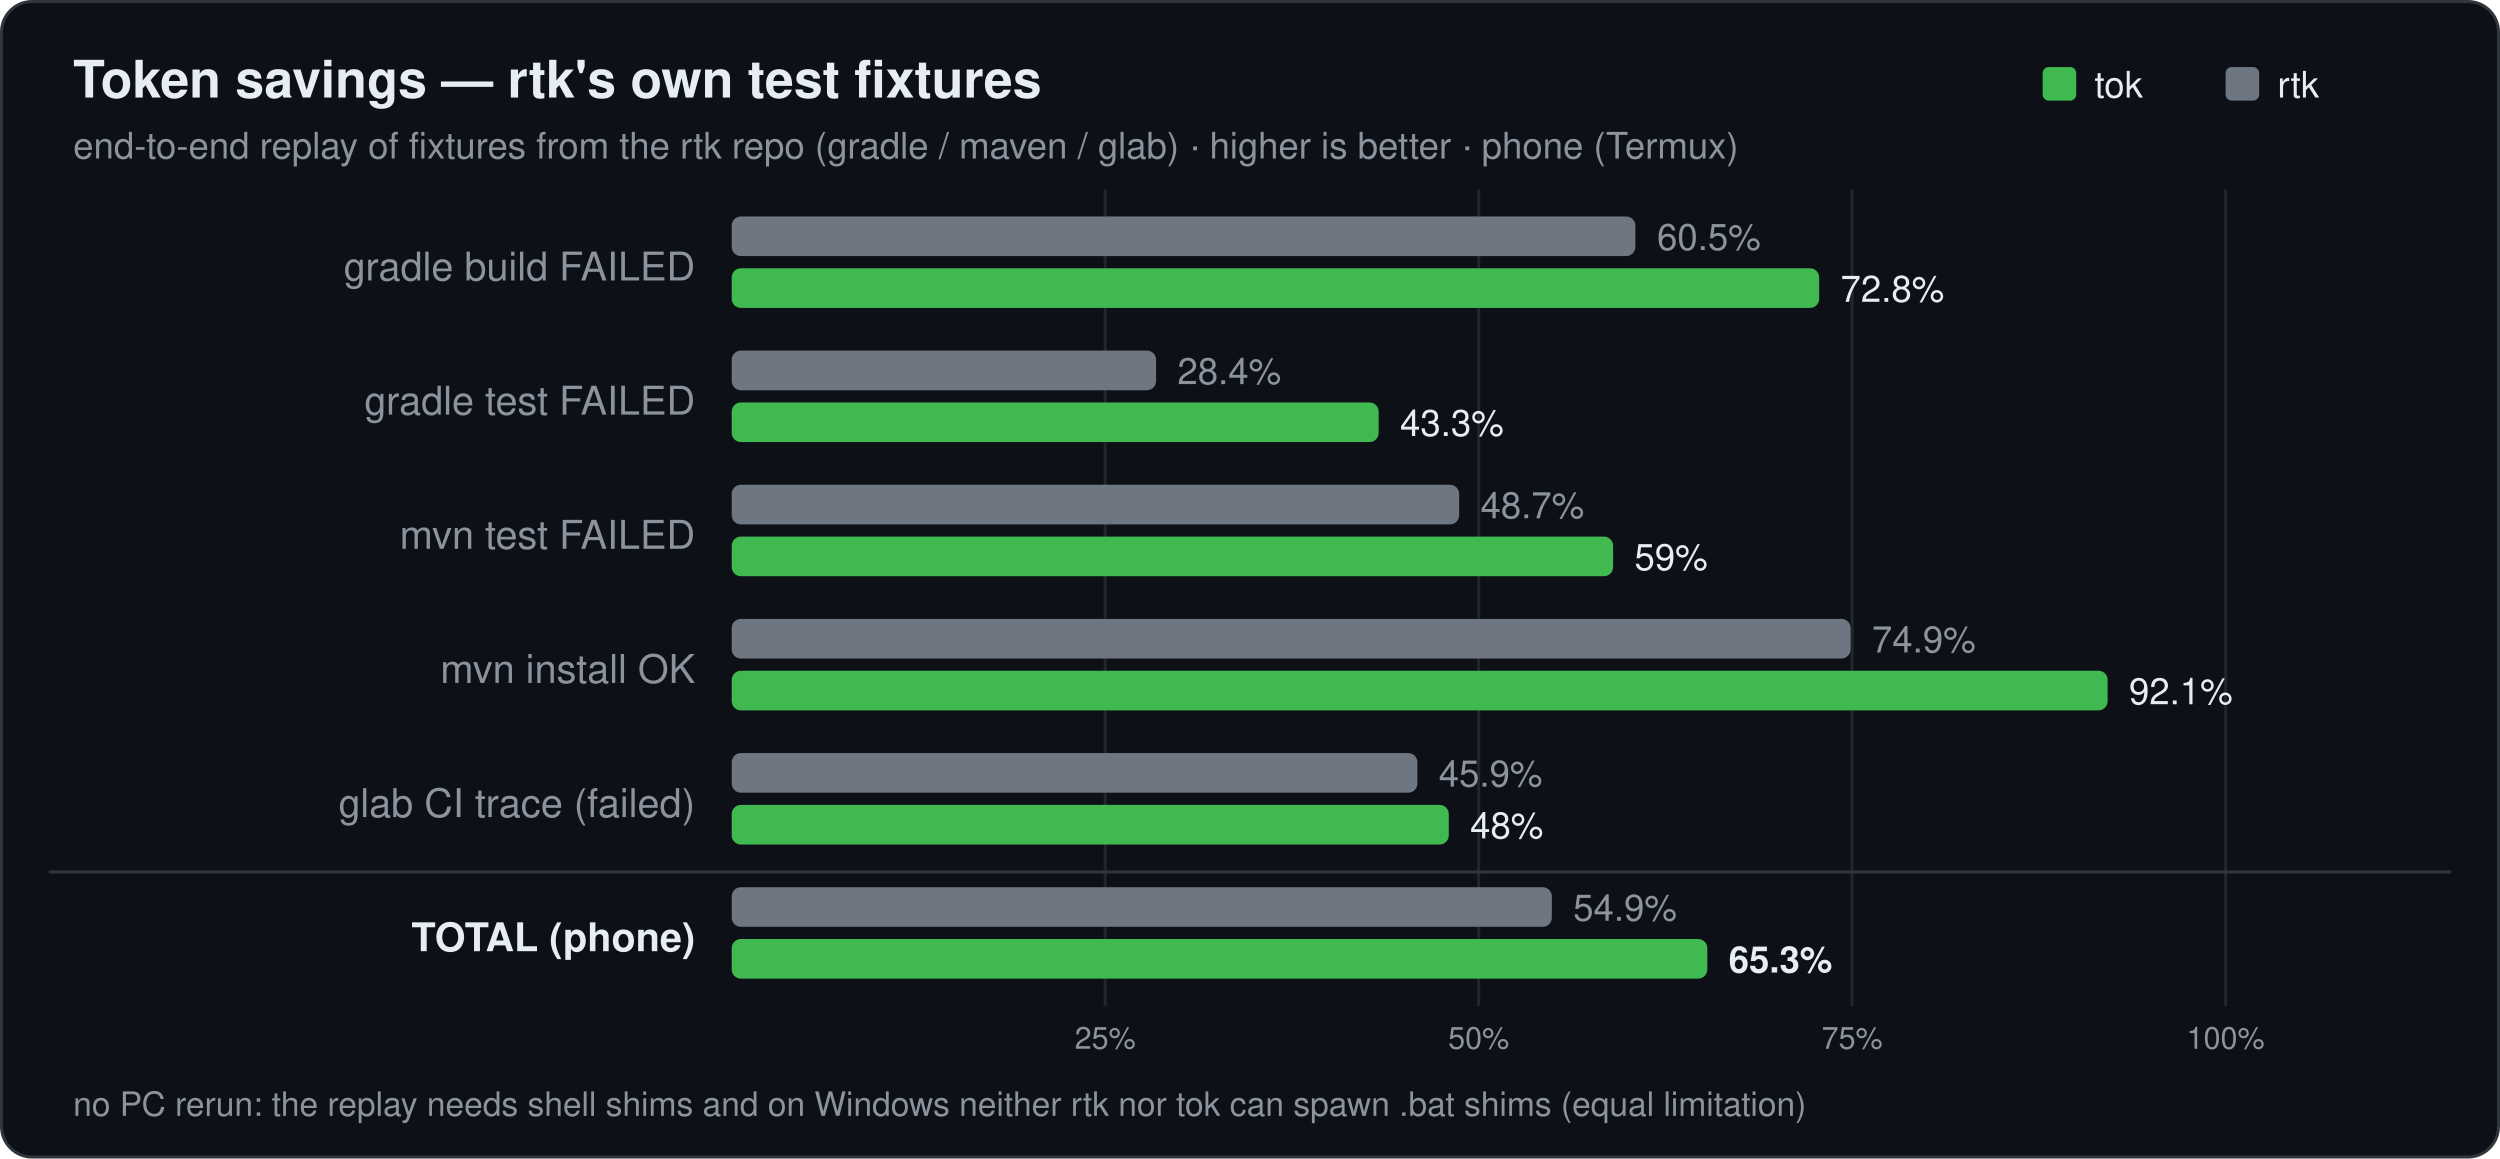
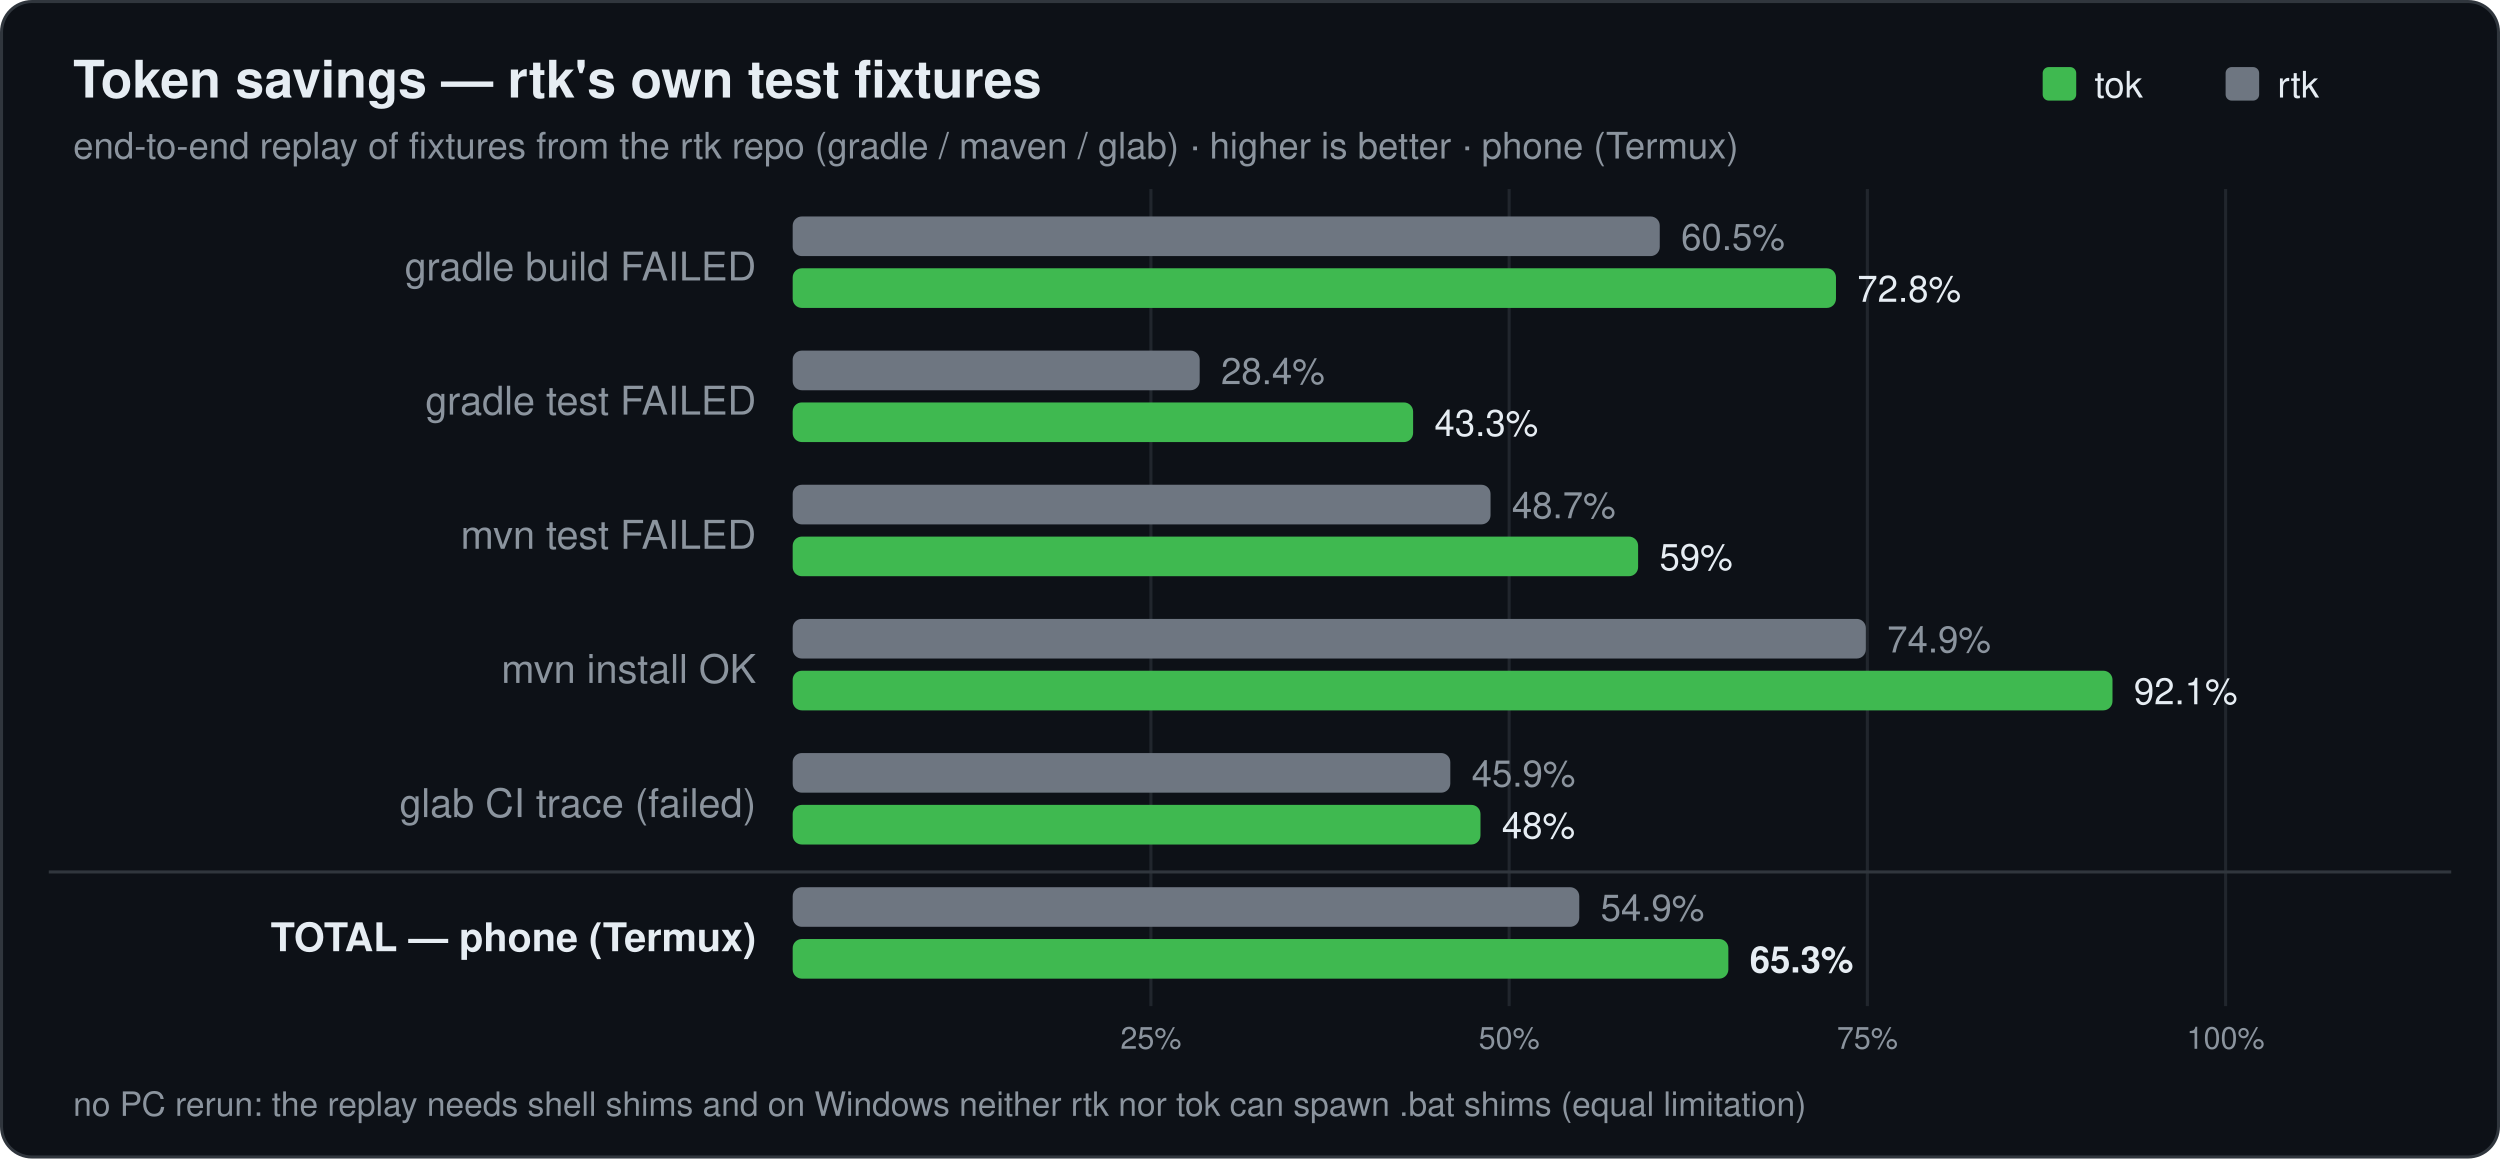
<svg xmlns="http://www.w3.org/2000/svg" width="820" height="380" viewBox="0 0 820 380" role="img" aria-label="Token savings — rtk's own test fixtures">
  <rect x="0.5" y="0.5" width="819" height="379" rx="10" fill="#0d1117" stroke="#30363d" />
  <text x="24.0" y="32.0" font-family="'Segoe UI', Helvetica, Arial, sans-serif" font-size="17" fill="#e6edf3" font-weight="600">Token savings — rtk's own test fixtures</text>
  <text x="24.0" y="52.0" font-family="'Segoe UI', Helvetica, Arial, sans-serif" font-size="12" fill="#8b949e">end-to-end replay of fixtures from the rtk repo (gradle / maven / glab) · higher is better · phone (Termux)</text>
  <rect x="670" y="22" width="11" height="11" rx="2" fill="#3fb950" />
  <text x="687.0" y="32.0" font-family="'Segoe UI', Helvetica, Arial, sans-serif" font-size="12" fill="#e6edf3">tok</text>
  <rect x="730" y="22" width="11" height="11" rx="2" fill="#6e7681" />
  <text x="747.0" y="32.0" font-family="'Segoe UI', Helvetica, Arial, sans-serif" font-size="12" fill="#e6edf3">rtk</text>
-   <line x1="362.5" y1="62" x2="362.5" y2="330" stroke="#21262d" stroke-width="1" />
-   <text x="362.5" y="344.0" font-family="'Segoe UI', Helvetica, Arial, sans-serif" font-size="10" fill="#8b949e" text-anchor="middle">25%</text>
-   <line x1="485.0" y1="62" x2="485.0" y2="330" stroke="#21262d" stroke-width="1" />
-   <text x="485.0" y="344.0" font-family="'Segoe UI', Helvetica, Arial, sans-serif" font-size="10" fill="#8b949e" text-anchor="middle">50%</text>
-   <line x1="607.5" y1="62" x2="607.5" y2="330" stroke="#21262d" stroke-width="1" />
-   <text x="607.5" y="344.0" font-family="'Segoe UI', Helvetica, Arial, sans-serif" font-size="10" fill="#8b949e" text-anchor="middle">75%</text>
+   <line x1="377.5" y1="62" x2="377.5" y2="330" stroke="#21262d" stroke-width="1" />
+   <text x="377.5" y="344.0" font-family="'Segoe UI', Helvetica, Arial, sans-serif" font-size="10" fill="#8b949e" text-anchor="middle">25%</text>
+   <line x1="495.0" y1="62" x2="495.0" y2="330" stroke="#21262d" stroke-width="1" />
+   <text x="495.0" y="344.0" font-family="'Segoe UI', Helvetica, Arial, sans-serif" font-size="10" fill="#8b949e" text-anchor="middle">50%</text>
+   <line x1="612.5" y1="62" x2="612.5" y2="330" stroke="#21262d" stroke-width="1" />
+   <text x="612.5" y="344.0" font-family="'Segoe UI', Helvetica, Arial, sans-serif" font-size="10" fill="#8b949e" text-anchor="middle">75%</text>
  <line x1="730.0" y1="62" x2="730.0" y2="330" stroke="#21262d" stroke-width="1" />
  <text x="730.0" y="344.0" font-family="'Segoe UI', Helvetica, Arial, sans-serif" font-size="10" fill="#8b949e" text-anchor="middle">100%</text>
-   <text x="228.0" y="92.0" font-family="'Segoe UI', Helvetica, Arial, sans-serif" font-size="13" fill="#8b949e" text-anchor="end">gradle build FAILED</text>
-   <rect x="240" y="71" width="296.4" height="13" rx="3" fill="#6e7681" />
-   <text x="543.5" y="82.0" font-family="'Segoe UI', Helvetica, Arial, sans-serif" font-size="12" fill="#8b949e">60.5%</text>
-   <rect x="240" y="88" width="356.7" height="13" rx="3" fill="#3fb950" />
-   <text x="603.7" y="99.0" font-family="'Segoe UI', Helvetica, Arial, sans-serif" font-size="12" fill="#e6edf3">72.8%</text>
-   <text x="228.0" y="136.0" font-family="'Segoe UI', Helvetica, Arial, sans-serif" font-size="13" fill="#8b949e" text-anchor="end">gradle test FAILED</text>
-   <rect x="240" y="115" width="139.2" height="13" rx="3" fill="#6e7681" />
-   <text x="386.2" y="126.0" font-family="'Segoe UI', Helvetica, Arial, sans-serif" font-size="12" fill="#8b949e">28.4%</text>
-   <rect x="240" y="132" width="212.2" height="13" rx="3" fill="#3fb950" />
-   <text x="459.2" y="143.0" font-family="'Segoe UI', Helvetica, Arial, sans-serif" font-size="12" fill="#e6edf3">43.3%</text>
-   <text x="228.0" y="180.0" font-family="'Segoe UI', Helvetica, Arial, sans-serif" font-size="13" fill="#8b949e" text-anchor="end">mvn test FAILED</text>
-   <rect x="240" y="159" width="238.6" height="13" rx="3" fill="#6e7681" />
-   <text x="485.6" y="170.0" font-family="'Segoe UI', Helvetica, Arial, sans-serif" font-size="12" fill="#8b949e">48.7%</text>
-   <rect x="240" y="176" width="289.1" height="13" rx="3" fill="#3fb950" />
-   <text x="536.1" y="187.0" font-family="'Segoe UI', Helvetica, Arial, sans-serif" font-size="12" fill="#e6edf3">59%</text>
-   <text x="228.0" y="224.0" font-family="'Segoe UI', Helvetica, Arial, sans-serif" font-size="13" fill="#8b949e" text-anchor="end">mvn install OK</text>
-   <rect x="240" y="203" width="367.0" height="13" rx="3" fill="#6e7681" />
-   <text x="614.0" y="214.0" font-family="'Segoe UI', Helvetica, Arial, sans-serif" font-size="12" fill="#8b949e">74.9%</text>
-   <rect x="240" y="220" width="451.3" height="13" rx="3" fill="#3fb950" />
-   <text x="698.3" y="231.0" font-family="'Segoe UI', Helvetica, Arial, sans-serif" font-size="12" fill="#e6edf3">92.1%</text>
-   <text x="228.0" y="268.0" font-family="'Segoe UI', Helvetica, Arial, sans-serif" font-size="13" fill="#8b949e" text-anchor="end">glab CI trace (failed)</text>
-   <rect x="240" y="247" width="224.9" height="13" rx="3" fill="#6e7681" />
-   <text x="471.9" y="258.0" font-family="'Segoe UI', Helvetica, Arial, sans-serif" font-size="12" fill="#8b949e">45.9%</text>
-   <rect x="240" y="264" width="235.2" height="13" rx="3" fill="#3fb950" />
-   <text x="482.2" y="275.0" font-family="'Segoe UI', Helvetica, Arial, sans-serif" font-size="12" fill="#e6edf3">48%</text>
+   <text x="248.0" y="92.0" font-family="'Segoe UI', Helvetica, Arial, sans-serif" font-size="13" fill="#8b949e" text-anchor="end">gradle build FAILED</text>
+   <rect x="260" y="71" width="284.4" height="13" rx="3" fill="#6e7681" />
+   <text x="551.4" y="82.0" font-family="'Segoe UI', Helvetica, Arial, sans-serif" font-size="12" fill="#8b949e">60.5%</text>
+   <rect x="260" y="88" width="342.2" height="13" rx="3" fill="#3fb950" />
+   <text x="609.2" y="99.0" font-family="'Segoe UI', Helvetica, Arial, sans-serif" font-size="12" fill="#e6edf3">72.8%</text>
+   <text x="248.0" y="136.0" font-family="'Segoe UI', Helvetica, Arial, sans-serif" font-size="13" fill="#8b949e" text-anchor="end">gradle test FAILED</text>
+   <rect x="260" y="115" width="133.5" height="13" rx="3" fill="#6e7681" />
+   <text x="400.5" y="126.0" font-family="'Segoe UI', Helvetica, Arial, sans-serif" font-size="12" fill="#8b949e">28.4%</text>
+   <rect x="260" y="132" width="203.5" height="13" rx="3" fill="#3fb950" />
+   <text x="470.5" y="143.0" font-family="'Segoe UI', Helvetica, Arial, sans-serif" font-size="12" fill="#e6edf3">43.3%</text>
+   <text x="248.0" y="180.0" font-family="'Segoe UI', Helvetica, Arial, sans-serif" font-size="13" fill="#8b949e" text-anchor="end">mvn test FAILED</text>
+   <rect x="260" y="159" width="228.9" height="13" rx="3" fill="#6e7681" />
+   <text x="495.9" y="170.0" font-family="'Segoe UI', Helvetica, Arial, sans-serif" font-size="12" fill="#8b949e">48.7%</text>
+   <rect x="260" y="176" width="277.3" height="13" rx="3" fill="#3fb950" />
+   <text x="544.3" y="187.0" font-family="'Segoe UI', Helvetica, Arial, sans-serif" font-size="12" fill="#e6edf3">59%</text>
+   <text x="248.0" y="224.0" font-family="'Segoe UI', Helvetica, Arial, sans-serif" font-size="13" fill="#8b949e" text-anchor="end">mvn install OK</text>
+   <rect x="260" y="203" width="352.0" height="13" rx="3" fill="#6e7681" />
+   <text x="619.0" y="214.0" font-family="'Segoe UI', Helvetica, Arial, sans-serif" font-size="12" fill="#8b949e">74.9%</text>
+   <rect x="260" y="220" width="432.9" height="13" rx="3" fill="#3fb950" />
+   <text x="699.9" y="231.0" font-family="'Segoe UI', Helvetica, Arial, sans-serif" font-size="12" fill="#e6edf3">92.1%</text>
+   <text x="248.0" y="268.0" font-family="'Segoe UI', Helvetica, Arial, sans-serif" font-size="13" fill="#8b949e" text-anchor="end">glab CI trace (failed)</text>
+   <rect x="260" y="247" width="215.7" height="13" rx="3" fill="#6e7681" />
+   <text x="482.7" y="258.0" font-family="'Segoe UI', Helvetica, Arial, sans-serif" font-size="12" fill="#8b949e">45.9%</text>
+   <rect x="260" y="264" width="225.6" height="13" rx="3" fill="#3fb950" />
+   <text x="492.6" y="275.0" font-family="'Segoe UI', Helvetica, Arial, sans-serif" font-size="12" fill="#e6edf3">48%</text>
  <line x1="16" y1="286" x2="804" y2="286" stroke="#30363d" stroke-width="1" />
-   <text x="228.0" y="312.0" font-family="'Segoe UI', Helvetica, Arial, sans-serif" font-size="13" fill="#e6edf3" text-anchor="end" font-weight="600">TOTAL (phone)</text>
-   <rect x="240" y="291" width="269.0" height="13" rx="3" fill="#6e7681" />
-   <text x="516.0" y="302.0" font-family="'Segoe UI', Helvetica, Arial, sans-serif" font-size="12" fill="#8b949e">54.9%</text>
-   <rect x="240" y="308" width="320.0" height="13" rx="3" fill="#3fb950" />
-   <text x="567.0" y="319.0" font-family="'Segoe UI', Helvetica, Arial, sans-serif" font-size="12" fill="#e6edf3" font-weight="600">65.3%</text>
+   <text x="248.0" y="312.0" font-family="'Segoe UI', Helvetica, Arial, sans-serif" font-size="13" fill="#e6edf3" text-anchor="end" font-weight="600">TOTAL — phone (Termux)</text>
+   <rect x="260" y="291" width="258.0" height="13" rx="3" fill="#6e7681" />
+   <text x="525.0" y="302.0" font-family="'Segoe UI', Helvetica, Arial, sans-serif" font-size="12" fill="#8b949e">54.9%</text>
+   <rect x="260" y="308" width="306.9" height="13" rx="3" fill="#3fb950" />
+   <text x="573.9" y="319.0" font-family="'Segoe UI', Helvetica, Arial, sans-serif" font-size="12" fill="#e6edf3" font-weight="600">65.3%</text>
  <text x="24.0" y="366.0" font-family="'Segoe UI', Helvetica, Arial, sans-serif" font-size="11" fill="#8b949e">no PC rerun: the replay needs shell shims and on Windows neither rtk nor tok can spawn .bat shims (equal limitation)</text>
</svg>
